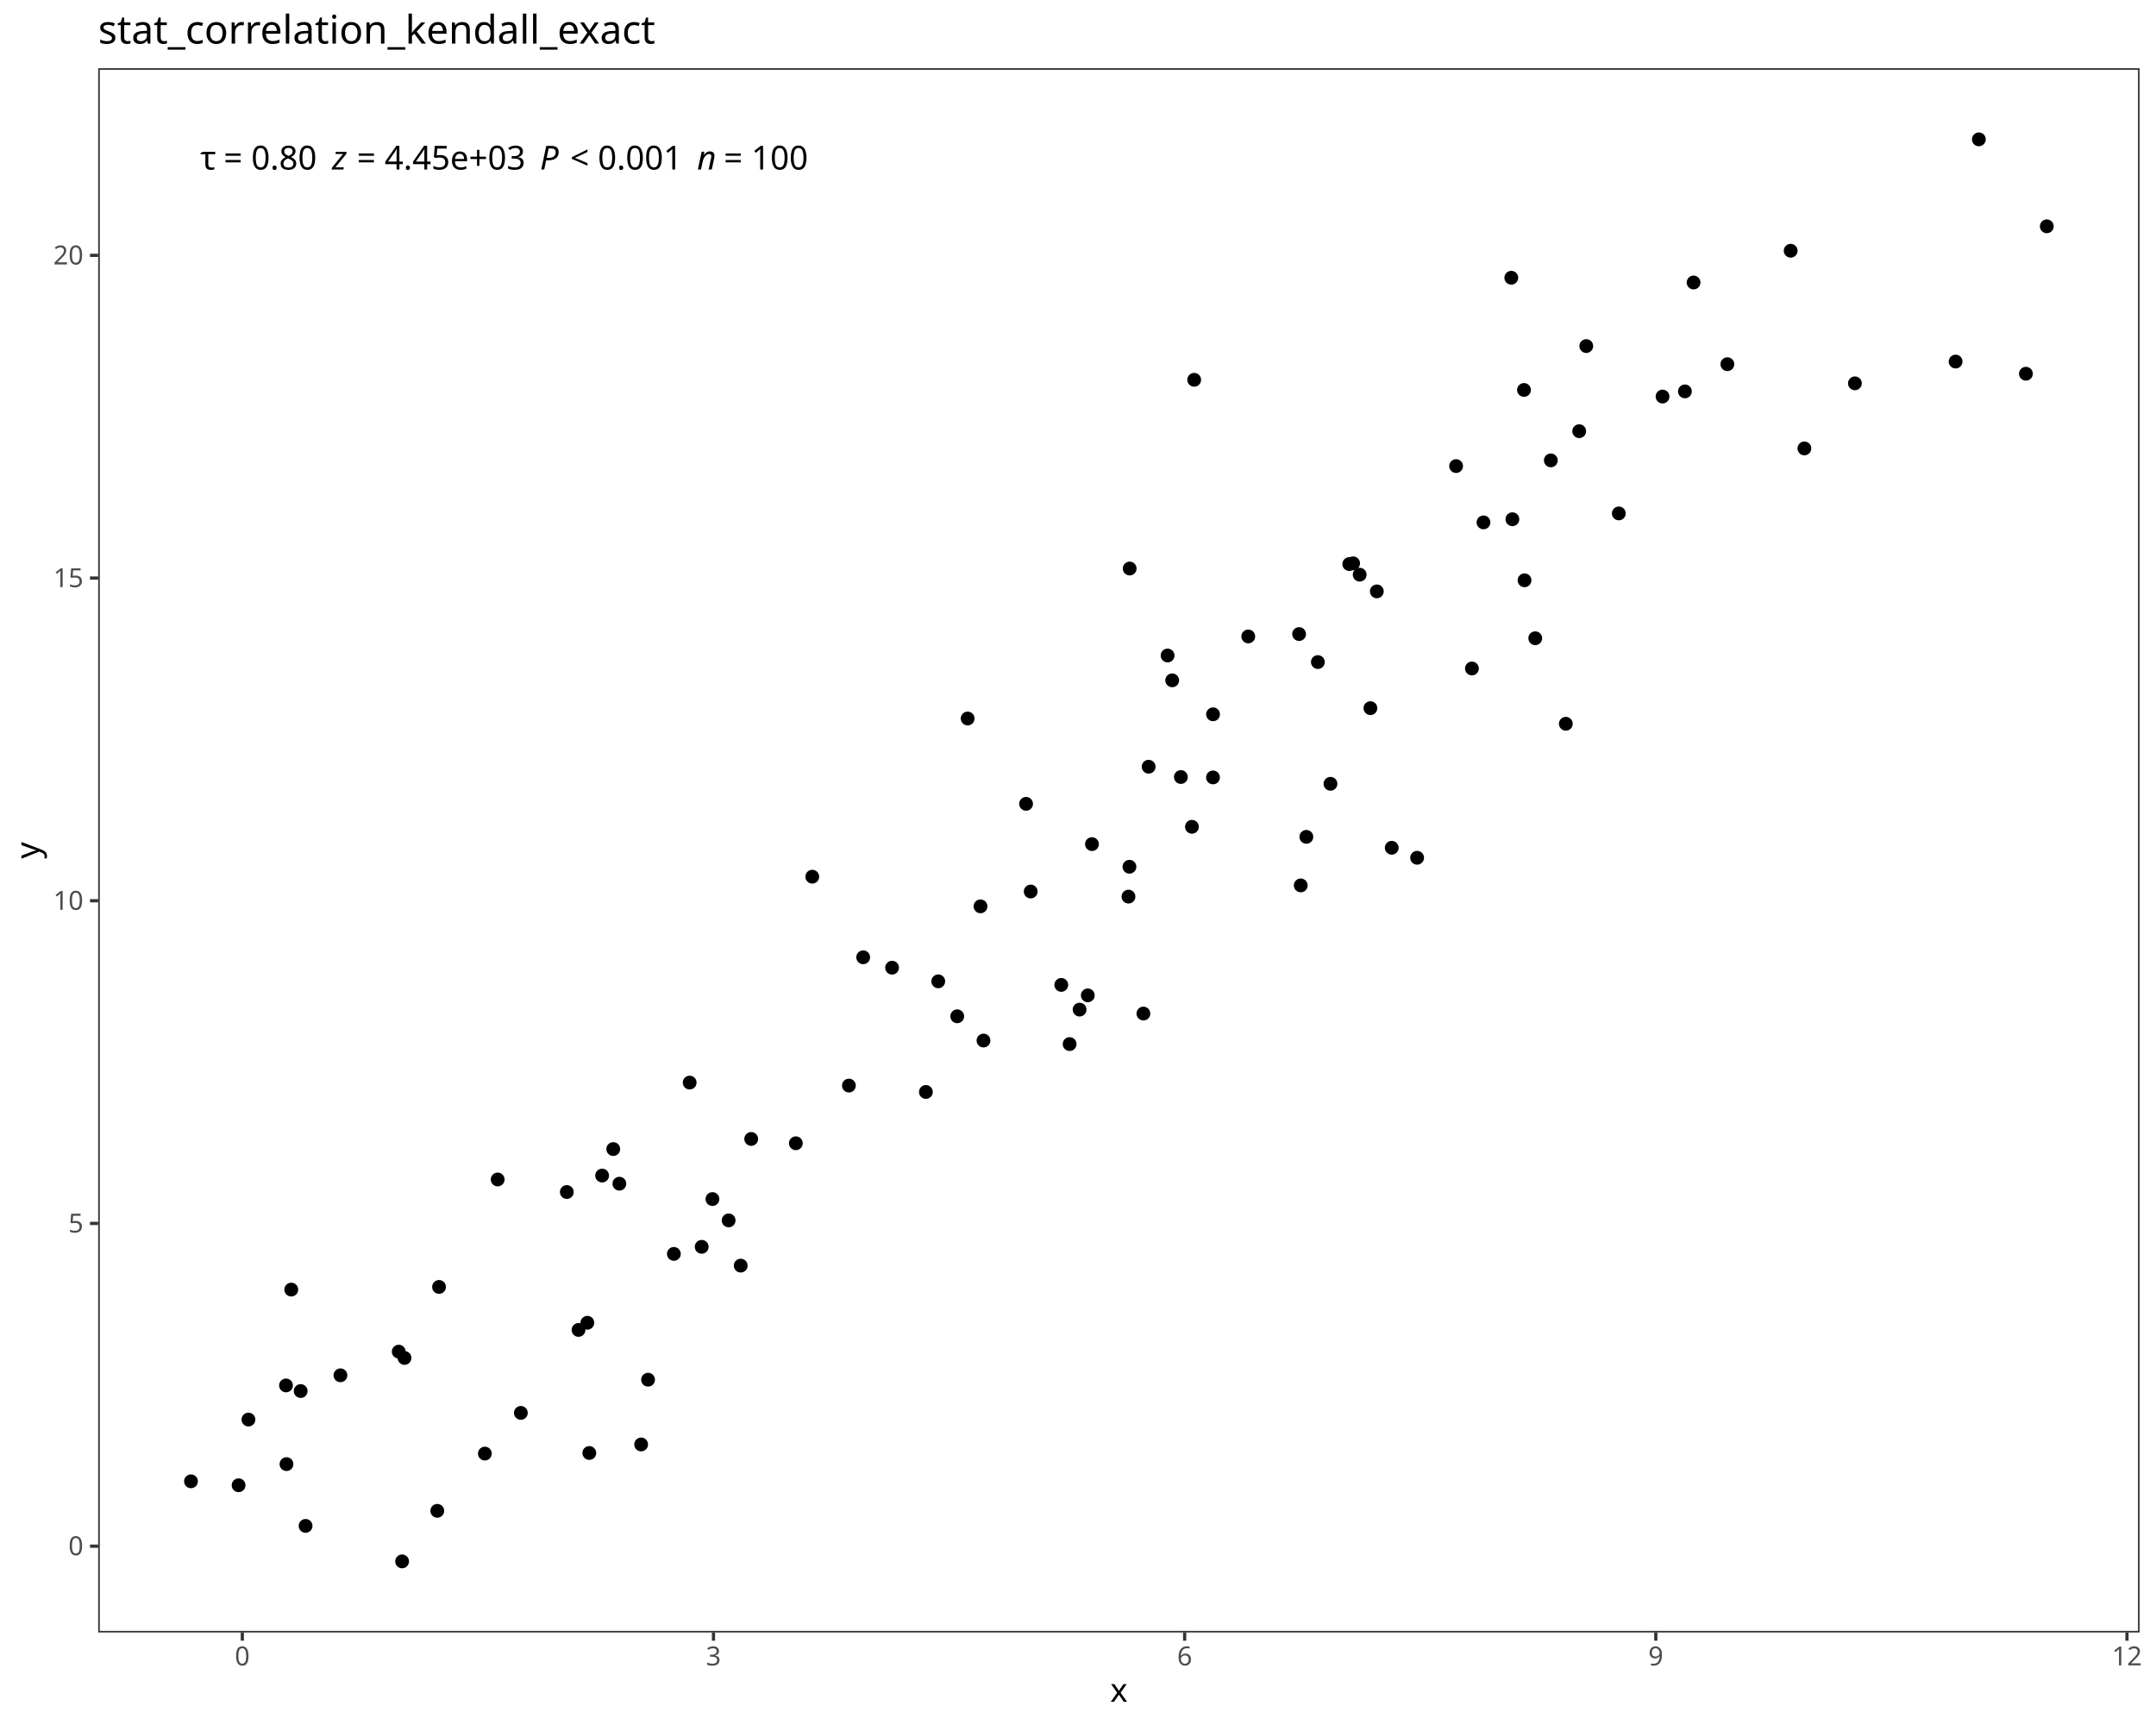
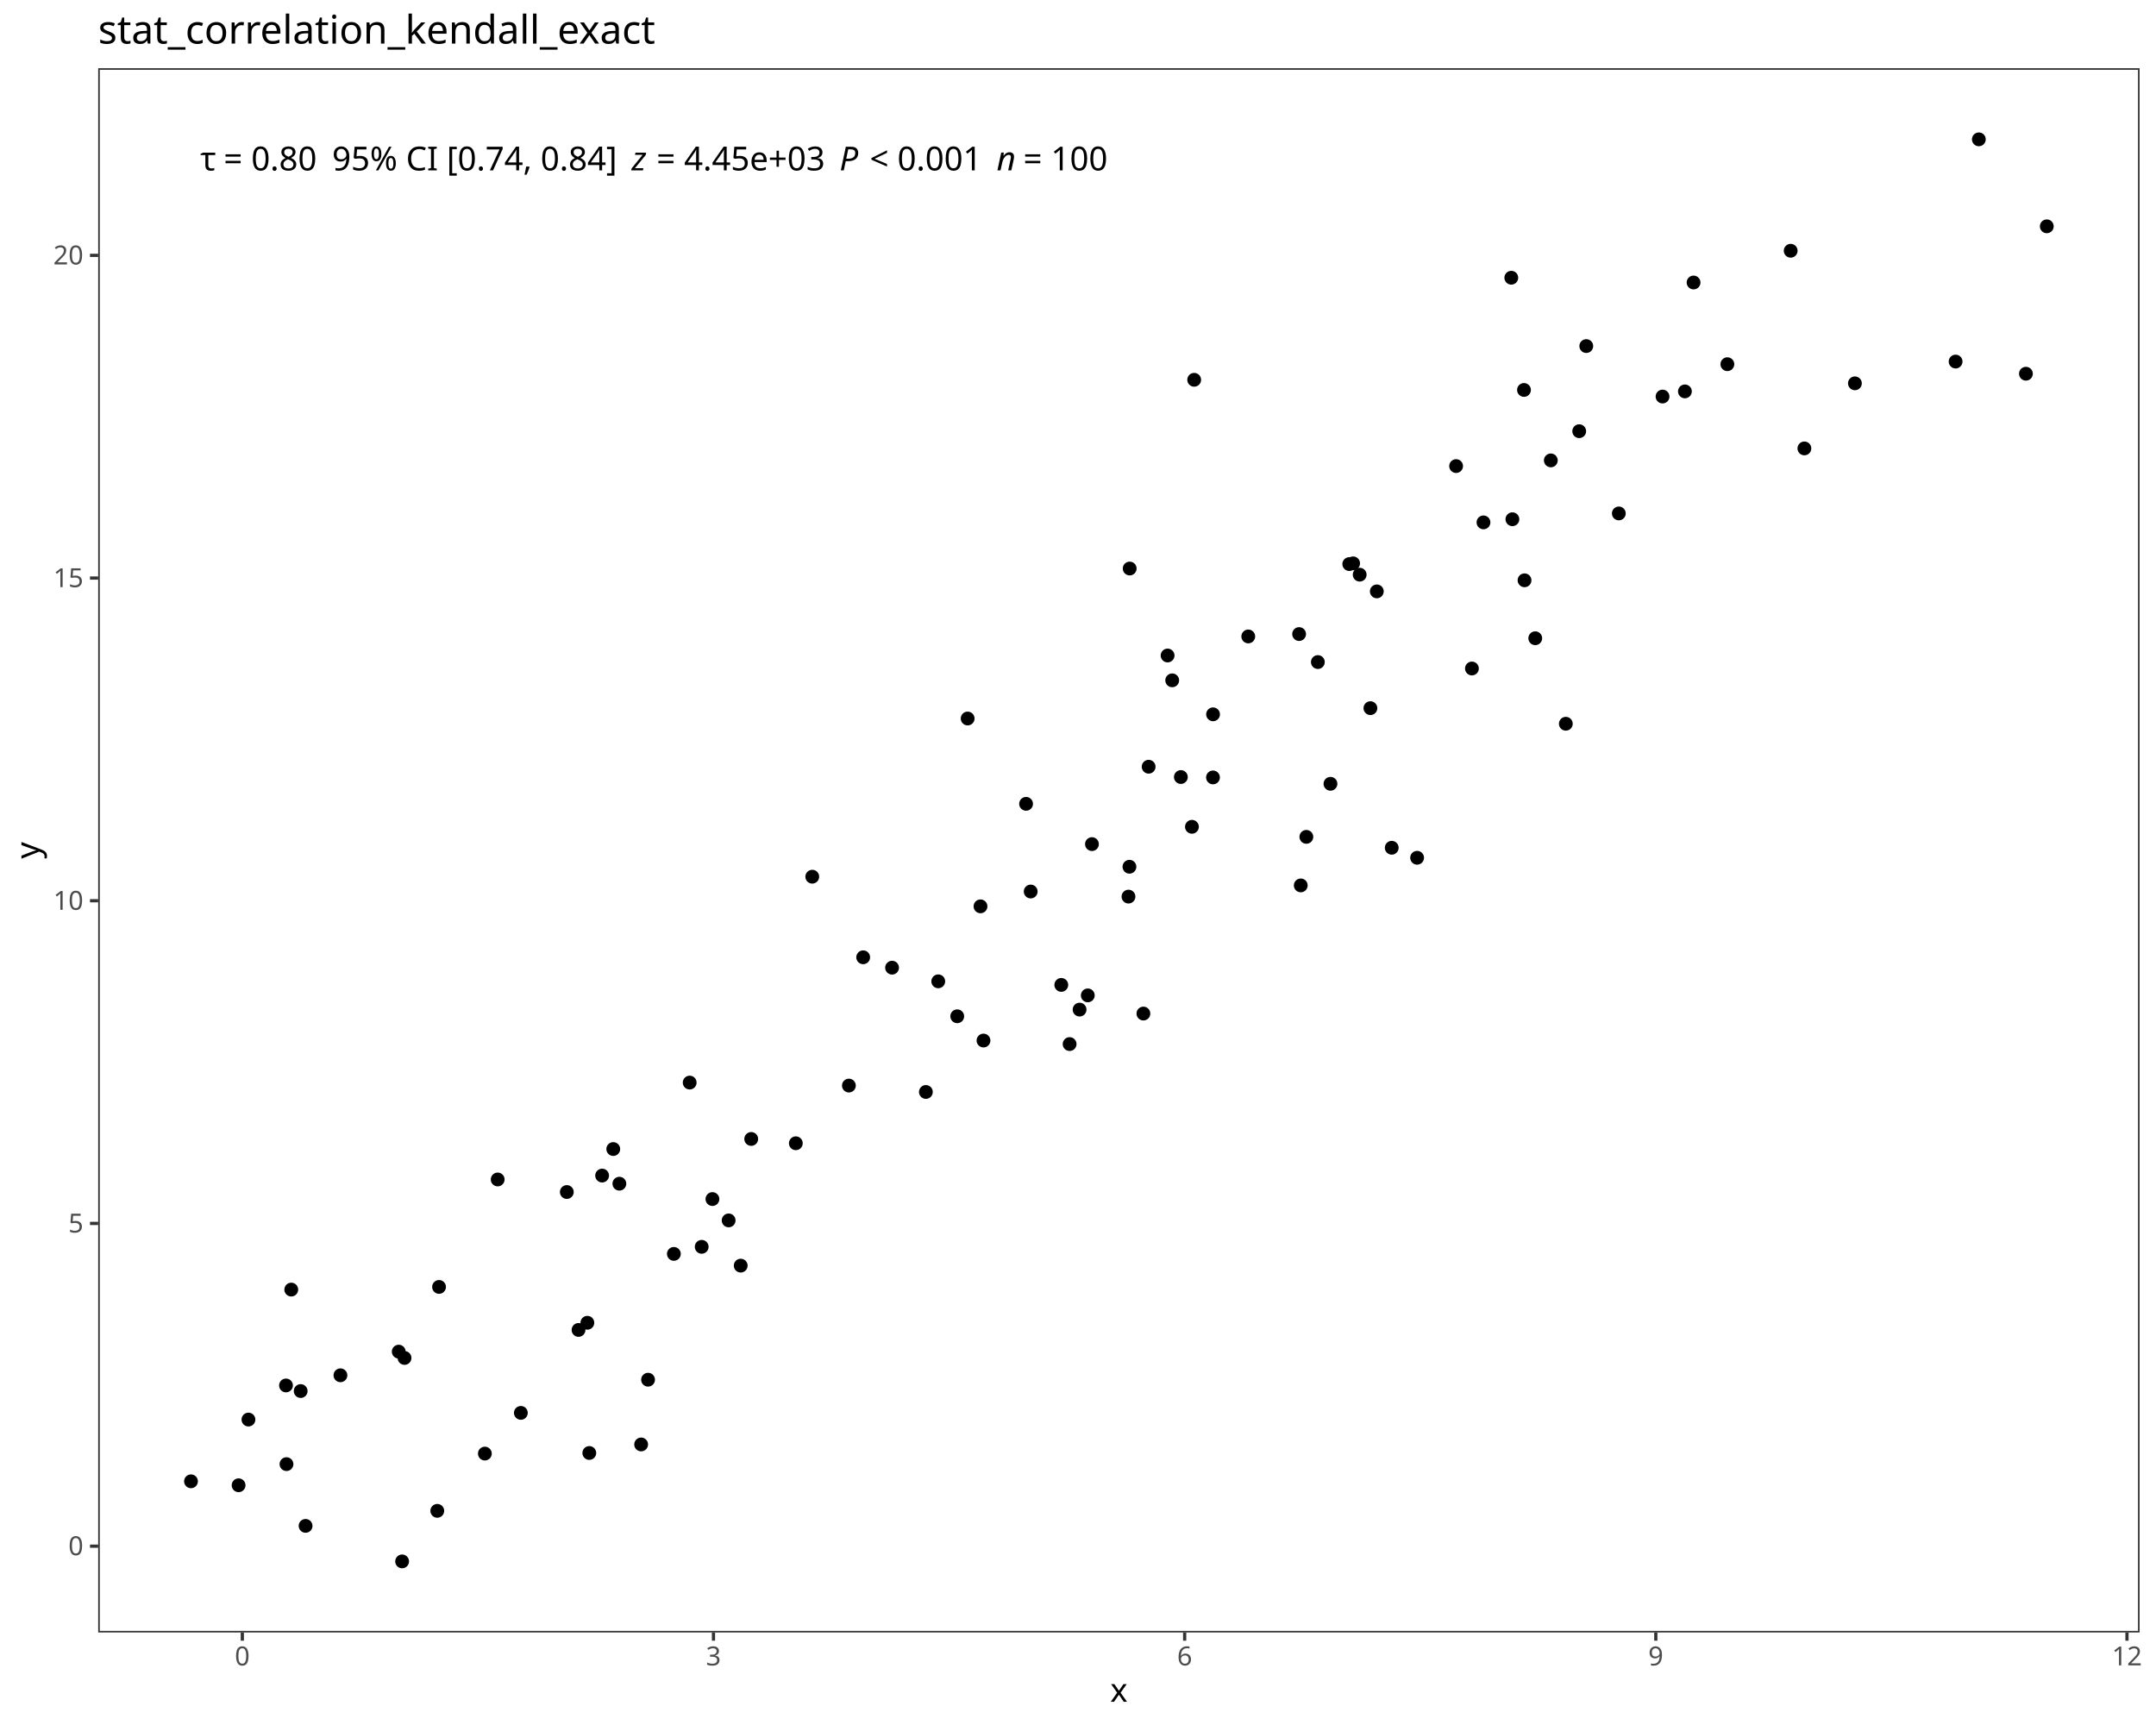
<svg xmlns="http://www.w3.org/2000/svg" class="svglite" data-engine-version="2.0" width="720.00pt" height="576.00pt" viewBox="0 0 720.00 576.00">
  <defs>
    <style type="text/css">
    .svglite line, .svglite polyline, .svglite polygon, .svglite path, .svglite rect, .svglite circle {
      fill: none;
      stroke: #000000;
      stroke-linecap: round;
      stroke-linejoin: round;
      stroke-miterlimit: 10.00;
    }
  </style>
  </defs>
  <rect width="100%" height="100%" style="stroke: none; fill: #FFFFFF;" />
  <defs>
    <clipPath id="cpMC4wMHw3MjAuMDB8MC4wMHw1NzYuMDA=">
      <rect x="0.00" y="0.00" width="720.00" height="576.00" />
    </clipPath>
  </defs>
  <g clip-path="url(#cpMC4wMHw3MjAuMDB8MC4wMHw1NzYuMDA=)">
    <rect x="0.00" y="0.00" width="720.00" height="576.00" style="stroke-width: 1.07; stroke: #FFFFFF; fill: #FFFFFF;" />
  </g>
  <defs>
    <clipPath id="cpMzIuNzl8NzE0LjUyfDIyLjc4fDU0NS4xMQ==">
      <rect x="32.79" y="22.78" width="681.73" height="522.33" />
    </clipPath>
  </defs>
  <g clip-path="url(#cpMzIuNzl8NzE0LjUyfDIyLjc4fDU0NS4xMQ==)">
    <rect x="32.79" y="22.78" width="681.73" height="522.33" style="stroke-width: 1.07; stroke: none; fill: #FFFFFF;" />
    <circle cx="63.78" cy="494.63" r="1.95" style="stroke-width: 0.71; fill: #000000;" />
    <circle cx="79.68" cy="495.95" r="1.95" style="stroke-width: 0.71; fill: #000000;" />
    <circle cx="134.29" cy="521.37" r="1.95" style="stroke-width: 0.71; fill: #000000;" />
    <circle cx="146.03" cy="504.49" r="1.95" style="stroke-width: 0.71; fill: #000000;" />
    <circle cx="100.41" cy="464.49" r="1.95" style="stroke-width: 0.71; fill: #000000;" />
    <circle cx="196.80" cy="485.17" r="1.95" style="stroke-width: 0.71; fill: #000000;" />
    <circle cx="102.05" cy="509.51" r="1.95" style="stroke-width: 0.71; fill: #000000;" />
    <circle cx="133.16" cy="451.33" r="1.95" style="stroke-width: 0.71; fill: #000000;" />
    <circle cx="193.20" cy="444.08" r="1.95" style="stroke-width: 0.71; fill: #000000;" />
    <circle cx="95.67" cy="488.89" r="1.95" style="stroke-width: 0.71; fill: #000000;" />
    <circle cx="135.09" cy="453.44" r="1.95" style="stroke-width: 0.71; fill: #000000;" />
    <circle cx="161.92" cy="485.37" r="1.95" style="stroke-width: 0.71; fill: #000000;" />
    <circle cx="82.97" cy="474.01" r="1.95" style="stroke-width: 0.71; fill: #000000;" />
    <circle cx="214.11" cy="482.32" r="1.95" style="stroke-width: 0.71; fill: #000000;" />
    <circle cx="95.51" cy="462.62" r="1.95" style="stroke-width: 0.71; fill: #000000;" />
    <circle cx="247.36" cy="422.61" r="1.95" style="stroke-width: 0.71; fill: #000000;" />
    <circle cx="173.94" cy="471.78" r="1.95" style="stroke-width: 0.71; fill: #000000;" />
    <circle cx="113.69" cy="459.23" r="1.95" style="stroke-width: 0.71; fill: #000000;" />
    <circle cx="97.27" cy="430.61" r="1.95" style="stroke-width: 0.71; fill: #000000;" />
    <circle cx="146.62" cy="429.72" r="1.95" style="stroke-width: 0.71; fill: #000000;" />
    <circle cx="216.42" cy="460.70" r="1.95" style="stroke-width: 0.71; fill: #000000;" />
    <circle cx="196.15" cy="441.69" r="1.95" style="stroke-width: 0.71; fill: #000000;" />
    <circle cx="201.08" cy="392.54" r="1.95" style="stroke-width: 0.71; fill: #000000;" />
    <circle cx="237.92" cy="400.38" r="1.95" style="stroke-width: 0.71; fill: #000000;" />
    <circle cx="206.84" cy="395.25" r="1.95" style="stroke-width: 0.71; fill: #000000;" />
    <circle cx="204.80" cy="383.68" r="1.95" style="stroke-width: 0.71; fill: #000000;" />
    <circle cx="225.04" cy="418.69" r="1.95" style="stroke-width: 0.71; fill: #000000;" />
    <circle cx="243.33" cy="407.51" r="1.95" style="stroke-width: 0.71; fill: #000000;" />
    <circle cx="189.29" cy="398.03" r="1.95" style="stroke-width: 0.71; fill: #000000;" />
    <circle cx="166.20" cy="393.84" r="1.95" style="stroke-width: 0.71; fill: #000000;" />
    <circle cx="250.87" cy="380.31" r="1.95" style="stroke-width: 0.71; fill: #000000;" />
    <circle cx="283.49" cy="362.49" r="1.95" style="stroke-width: 0.71; fill: #000000;" />
    <circle cx="313.33" cy="327.68" r="1.95" style="stroke-width: 0.71; fill: #000000;" />
    <circle cx="234.33" cy="416.33" r="1.95" style="stroke-width: 0.71; fill: #000000;" />
    <circle cx="309.20" cy="364.62" r="1.95" style="stroke-width: 0.71; fill: #000000;" />
    <circle cx="230.32" cy="361.49" r="1.95" style="stroke-width: 0.71; fill: #000000;" />
    <circle cx="265.77" cy="381.75" r="1.95" style="stroke-width: 0.71; fill: #000000;" />
    <circle cx="319.67" cy="339.35" r="1.95" style="stroke-width: 0.71; fill: #000000;" />
    <circle cx="297.91" cy="323.12" r="1.95" style="stroke-width: 0.71; fill: #000000;" />
    <circle cx="357.20" cy="348.63" r="1.95" style="stroke-width: 0.71; fill: #000000;" />
    <circle cx="288.26" cy="319.65" r="1.95" style="stroke-width: 0.71; fill: #000000;" />
    <circle cx="363.27" cy="332.37" r="1.95" style="stroke-width: 0.71; fill: #000000;" />
    <circle cx="328.44" cy="347.45" r="1.95" style="stroke-width: 0.71; fill: #000000;" />
    <circle cx="271.26" cy="292.74" r="1.95" style="stroke-width: 0.71; fill: #000000;" />
    <circle cx="354.42" cy="328.87" r="1.95" style="stroke-width: 0.71; fill: #000000;" />
    <circle cx="327.44" cy="302.64" r="1.95" style="stroke-width: 0.71; fill: #000000;" />
    <circle cx="381.84" cy="338.44" r="1.95" style="stroke-width: 0.71; fill: #000000;" />
    <circle cx="376.86" cy="299.39" r="1.95" style="stroke-width: 0.71; fill: #000000;" />
    <circle cx="342.66" cy="268.41" r="1.95" style="stroke-width: 0.71; fill: #000000;" />
    <circle cx="344.20" cy="297.69" r="1.95" style="stroke-width: 0.71; fill: #000000;" />
    <circle cx="360.53" cy="337.12" r="1.95" style="stroke-width: 0.71; fill: #000000;" />
    <circle cx="364.66" cy="281.86" r="1.95" style="stroke-width: 0.71; fill: #000000;" />
    <circle cx="436.26" cy="279.44" r="1.95" style="stroke-width: 0.71; fill: #000000;" />
    <circle cx="473.25" cy="286.42" r="1.95" style="stroke-width: 0.71; fill: #000000;" />
    <circle cx="377.18" cy="289.42" r="1.95" style="stroke-width: 0.71; fill: #000000;" />
    <circle cx="464.77" cy="283.08" r="1.95" style="stroke-width: 0.71; fill: #000000;" />
    <circle cx="434.39" cy="295.65" r="1.95" style="stroke-width: 0.71; fill: #000000;" />
    <circle cx="323.15" cy="239.92" r="1.95" style="stroke-width: 0.71; fill: #000000;" />
    <circle cx="444.31" cy="261.72" r="1.95" style="stroke-width: 0.71; fill: #000000;" />
    <circle cx="398.05" cy="276.08" r="1.95" style="stroke-width: 0.71; fill: #000000;" />
    <circle cx="394.35" cy="259.46" r="1.95" style="stroke-width: 0.71; fill: #000000;" />
    <circle cx="405.10" cy="238.52" r="1.95" style="stroke-width: 0.71; fill: #000000;" />
    <circle cx="383.59" cy="256.02" r="1.95" style="stroke-width: 0.71; fill: #000000;" />
    <circle cx="459.79" cy="197.47" r="1.95" style="stroke-width: 0.71; fill: #000000;" />
    <circle cx="416.86" cy="212.52" r="1.95" style="stroke-width: 0.71; fill: #000000;" />
    <circle cx="405.08" cy="259.59" r="1.95" style="stroke-width: 0.71; fill: #000000;" />
    <circle cx="391.46" cy="227.17" r="1.95" style="stroke-width: 0.71; fill: #000000;" />
    <circle cx="440.10" cy="221.07" r="1.95" style="stroke-width: 0.71; fill: #000000;" />
    <circle cx="454.07" cy="191.89" r="1.95" style="stroke-width: 0.71; fill: #000000;" />
    <circle cx="457.65" cy="236.46" r="1.95" style="stroke-width: 0.71; fill: #000000;" />
    <circle cx="491.55" cy="223.22" r="1.95" style="stroke-width: 0.71; fill: #000000;" />
    <circle cx="389.92" cy="218.88" r="1.95" style="stroke-width: 0.71; fill: #000000;" />
    <circle cx="433.84" cy="211.72" r="1.95" style="stroke-width: 0.71; fill: #000000;" />
    <circle cx="509.12" cy="193.77" r="1.95" style="stroke-width: 0.71; fill: #000000;" />
    <circle cx="522.91" cy="241.67" r="1.95" style="stroke-width: 0.71; fill: #000000;" />
    <circle cx="450.59" cy="188.35" r="1.95" style="stroke-width: 0.71; fill: #000000;" />
    <circle cx="495.41" cy="174.43" r="1.95" style="stroke-width: 0.71; fill: #000000;" />
    <circle cx="512.70" cy="213.12" r="1.95" style="stroke-width: 0.71; fill: #000000;" />
    <circle cx="505.07" cy="173.38" r="1.95" style="stroke-width: 0.71; fill: #000000;" />
    <circle cx="451.88" cy="188.11" r="1.95" style="stroke-width: 0.71; fill: #000000;" />
    <circle cx="377.26" cy="189.84" r="1.95" style="stroke-width: 0.71; fill: #000000;" />
    <circle cx="540.61" cy="171.44" r="1.95" style="stroke-width: 0.71; fill: #000000;" />
    <circle cx="517.90" cy="153.73" r="1.95" style="stroke-width: 0.71; fill: #000000;" />
    <circle cx="619.45" cy="128.00" r="1.95" style="stroke-width: 0.71; fill: #000000;" />
    <circle cx="398.80" cy="126.82" r="1.95" style="stroke-width: 0.71; fill: #000000;" />
    <circle cx="562.68" cy="130.69" r="1.95" style="stroke-width: 0.71; fill: #000000;" />
    <circle cx="602.58" cy="149.73" r="1.95" style="stroke-width: 0.71; fill: #000000;" />
    <circle cx="486.27" cy="155.63" r="1.95" style="stroke-width: 0.71; fill: #000000;" />
    <circle cx="529.74" cy="115.56" r="1.95" style="stroke-width: 0.71; fill: #000000;" />
    <circle cx="555.21" cy="132.41" r="1.95" style="stroke-width: 0.71; fill: #000000;" />
    <circle cx="527.38" cy="143.98" r="1.95" style="stroke-width: 0.71; fill: #000000;" />
    <circle cx="508.94" cy="130.21" r="1.95" style="stroke-width: 0.71; fill: #000000;" />
    <circle cx="576.86" cy="121.61" r="1.95" style="stroke-width: 0.71; fill: #000000;" />
    <circle cx="565.57" cy="94.33" r="1.95" style="stroke-width: 0.71; fill: #000000;" />
    <circle cx="676.56" cy="124.79" r="1.95" style="stroke-width: 0.71; fill: #000000;" />
    <circle cx="653.08" cy="120.73" r="1.95" style="stroke-width: 0.71; fill: #000000;" />
    <circle cx="504.70" cy="92.74" r="1.95" style="stroke-width: 0.71; fill: #000000;" />
    <circle cx="683.53" cy="75.57" r="1.95" style="stroke-width: 0.71; fill: #000000;" />
    <circle cx="598.00" cy="83.73" r="1.95" style="stroke-width: 0.71; fill: #000000;" />
    <circle cx="660.84" cy="46.53" r="1.95" style="stroke-width: 0.71; fill: #000000;" />
-     <text x="66.88" y="56.61" style="font-size: 11.04px; font-family: sans;" textLength="5.05px" lengthAdjust="spacingAndGlyphs">τ</text>
-     <text x="71.93" y="56.61" style="font-size: 11.04px; font-family: sans;" textLength="2.76px" lengthAdjust="spacingAndGlyphs"> </text>
-     <text x="74.69" y="56.61" style="font-size: 11.04px; font-family: sans;" textLength="6.45px" lengthAdjust="spacingAndGlyphs">=</text>
-     <text x="81.14" y="56.61" style="font-size: 11.04px; font-family: sans;" textLength="2.76px" lengthAdjust="spacingAndGlyphs"> </text>
-     <text x="83.90" y="56.61" style="font-size: 11.04px; font-family: sans;" textLength="21.49px" lengthAdjust="spacingAndGlyphs">0.80</text>
-     <text x="105.39" y="56.61" style="font-size: 11.04px; font-family: sans;" textLength="2.76px" lengthAdjust="spacingAndGlyphs"> </text>
-     <text x="108.15" y="56.61" style="font-size: 11.04px; font-family: sans;" textLength="2.76px" lengthAdjust="spacingAndGlyphs"> </text>
-     <text x="110.91" y="56.61" style="font-size: 11.04px; font-style: italic; font-family: sans;" textLength="5.52px" lengthAdjust="spacingAndGlyphs">z</text>
-     <text x="116.44" y="56.61" style="font-size: 11.04px; font-family: sans;" textLength="2.76px" lengthAdjust="spacingAndGlyphs"> </text>
-     <text x="119.20" y="56.61" style="font-size: 11.04px; font-family: sans;" textLength="6.45px" lengthAdjust="spacingAndGlyphs">=</text>
-     <text x="125.65" y="56.61" style="font-size: 11.04px; font-family: sans;" textLength="2.76px" lengthAdjust="spacingAndGlyphs"> </text>
-     <text x="128.42" y="56.61" style="font-size: 11.04px; font-family: sans;" textLength="46.36px" lengthAdjust="spacingAndGlyphs">4.45e+03</text>
-     <text x="174.78" y="56.61" style="font-size: 11.04px; font-family: sans;" textLength="2.76px" lengthAdjust="spacingAndGlyphs"> </text>
-     <text x="177.54" y="56.61" style="font-size: 11.04px; font-family: sans;" textLength="2.76px" lengthAdjust="spacingAndGlyphs"> </text>
-     <text x="180.30" y="56.61" style="font-size: 11.04px; font-style: italic; font-family: sans;" textLength="7.37px" lengthAdjust="spacingAndGlyphs">P</text>
-     <text x="187.66" y="56.61" style="font-size: 11.04px; font-family: sans;" textLength="2.76px" lengthAdjust="spacingAndGlyphs"> </text>
-     <text x="190.43" y="56.61" style="font-size: 11.04px; font-family: sans;" textLength="6.45px" lengthAdjust="spacingAndGlyphs">&lt;</text>
-     <text x="196.88" y="56.61" style="font-size: 11.04px; font-family: sans;" textLength="2.76px" lengthAdjust="spacingAndGlyphs"> </text>
-     <text x="199.64" y="56.61" style="font-size: 11.04px; font-family: sans;" textLength="27.63px" lengthAdjust="spacingAndGlyphs">0.001</text>
-     <text x="227.27" y="56.61" style="font-size: 11.04px; font-family: sans;" textLength="2.76px" lengthAdjust="spacingAndGlyphs"> </text>
-     <text x="230.03" y="56.61" style="font-size: 11.04px; font-family: sans;" textLength="2.76px" lengthAdjust="spacingAndGlyphs"> </text>
-     <text x="232.79" y="56.61" style="font-size: 11.04px; font-style: italic; font-family: sans;" textLength="6.14px" lengthAdjust="spacingAndGlyphs">n</text>
-     <text x="238.93" y="56.61" style="font-size: 11.04px; font-family: sans;" textLength="2.76px" lengthAdjust="spacingAndGlyphs"> </text>
-     <text x="241.70" y="56.61" style="font-size: 11.04px; font-family: sans;" textLength="6.45px" lengthAdjust="spacingAndGlyphs">=</text>
-     <text x="248.15" y="56.61" style="font-size: 11.04px; font-family: sans;" textLength="2.76px" lengthAdjust="spacingAndGlyphs"> </text>
-     <text x="250.91" y="56.61" style="font-size: 11.04px; font-family: sans;" textLength="18.42px" lengthAdjust="spacingAndGlyphs">100</text>
+     <text x="66.88" y="56.90" style="font-size: 11.04px; font-family: sans;" textLength="5.05px" lengthAdjust="spacingAndGlyphs">τ</text>
+     <text x="71.93" y="56.90" style="font-size: 11.04px; font-family: sans;" textLength="2.76px" lengthAdjust="spacingAndGlyphs"> </text>
+     <text x="74.69" y="56.90" style="font-size: 11.04px; font-family: sans;" textLength="6.45px" lengthAdjust="spacingAndGlyphs">=</text>
+     <text x="81.14" y="56.90" style="font-size: 11.04px; font-family: sans;" textLength="2.76px" lengthAdjust="spacingAndGlyphs"> </text>
+     <text x="83.90" y="56.90" style="font-size: 11.04px; font-family: sans;" textLength="21.49px" lengthAdjust="spacingAndGlyphs">0.80</text>
+     <text x="105.39" y="56.90" style="font-size: 11.04px; font-family: sans;" textLength="2.76px" lengthAdjust="spacingAndGlyphs"> </text>
+     <text x="108.15" y="56.90" style="font-size: 11.04px; font-family: sans;" textLength="2.76px" lengthAdjust="spacingAndGlyphs"> </text>
+     <text x="110.91" y="56.90" style="font-size: 11.04px; font-family: sans;" textLength="94.52px" lengthAdjust="spacingAndGlyphs">95% CI [0.74, 0.84]</text>
+     <text x="205.43" y="56.90" style="font-size: 11.04px; font-family: sans;" textLength="2.76px" lengthAdjust="spacingAndGlyphs"> </text>
+     <text x="208.19" y="56.90" style="font-size: 11.04px; font-family: sans;" textLength="2.76px" lengthAdjust="spacingAndGlyphs"> </text>
+     <text x="210.95" y="56.90" style="font-size: 11.04px; font-style: italic; font-family: sans;" textLength="5.52px" lengthAdjust="spacingAndGlyphs">z</text>
+     <text x="216.48" y="56.90" style="font-size: 11.04px; font-family: sans;" textLength="2.76px" lengthAdjust="spacingAndGlyphs"> </text>
+     <text x="219.24" y="56.90" style="font-size: 11.04px; font-family: sans;" textLength="6.45px" lengthAdjust="spacingAndGlyphs">=</text>
+     <text x="225.69" y="56.90" style="font-size: 11.04px; font-family: sans;" textLength="2.76px" lengthAdjust="spacingAndGlyphs"> </text>
+     <text x="228.45" y="56.90" style="font-size: 11.04px; font-family: sans;" textLength="46.36px" lengthAdjust="spacingAndGlyphs">4.45e+03</text>
+     <text x="274.81" y="56.90" style="font-size: 11.04px; font-family: sans;" textLength="2.76px" lengthAdjust="spacingAndGlyphs"> </text>
+     <text x="277.58" y="56.90" style="font-size: 11.04px; font-family: sans;" textLength="2.76px" lengthAdjust="spacingAndGlyphs"> </text>
+     <text x="280.34" y="56.90" style="font-size: 11.04px; font-style: italic; font-family: sans;" textLength="7.37px" lengthAdjust="spacingAndGlyphs">P</text>
+     <text x="287.70" y="56.90" style="font-size: 11.04px; font-family: sans;" textLength="2.76px" lengthAdjust="spacingAndGlyphs"> </text>
+     <text x="290.47" y="56.90" style="font-size: 11.04px; font-family: sans;" textLength="6.45px" lengthAdjust="spacingAndGlyphs">&lt;</text>
+     <text x="296.92" y="56.90" style="font-size: 11.04px; font-family: sans;" textLength="2.76px" lengthAdjust="spacingAndGlyphs"> </text>
+     <text x="299.68" y="56.90" style="font-size: 11.04px; font-family: sans;" textLength="27.63px" lengthAdjust="spacingAndGlyphs">0.001</text>
+     <text x="327.31" y="56.90" style="font-size: 11.04px; font-family: sans;" textLength="2.76px" lengthAdjust="spacingAndGlyphs"> </text>
+     <text x="330.07" y="56.90" style="font-size: 11.04px; font-family: sans;" textLength="2.76px" lengthAdjust="spacingAndGlyphs"> </text>
+     <text x="332.83" y="56.90" style="font-size: 11.04px; font-style: italic; font-family: sans;" textLength="6.14px" lengthAdjust="spacingAndGlyphs">n</text>
+     <text x="338.97" y="56.90" style="font-size: 11.04px; font-family: sans;" textLength="2.76px" lengthAdjust="spacingAndGlyphs"> </text>
+     <text x="341.73" y="56.90" style="font-size: 11.04px; font-family: sans;" textLength="6.45px" lengthAdjust="spacingAndGlyphs">=</text>
+     <text x="348.19" y="56.90" style="font-size: 11.04px; font-family: sans;" textLength="2.76px" lengthAdjust="spacingAndGlyphs"> </text>
+     <text x="350.95" y="56.90" style="font-size: 11.04px; font-family: sans;" textLength="18.42px" lengthAdjust="spacingAndGlyphs">100</text>
    <rect x="32.79" y="22.78" width="681.73" height="522.33" style="stroke-width: 1.07; stroke: #333333;" />
  </g>
  <g clip-path="url(#cpMC4wMHw3MjAuMDB8MC4wMHw1NzYuMDA=)">
    <text x="27.86" y="519.30" text-anchor="end" style="font-size: 8.80px; fill: #4D4D4D; font-family: sans;" textLength="4.89px" lengthAdjust="spacingAndGlyphs">0</text>
    <text x="27.86" y="411.55" text-anchor="end" style="font-size: 8.80px; fill: #4D4D4D; font-family: sans;" textLength="4.89px" lengthAdjust="spacingAndGlyphs">5</text>
    <text x="27.86" y="303.80" text-anchor="end" style="font-size: 8.80px; fill: #4D4D4D; font-family: sans;" textLength="9.79px" lengthAdjust="spacingAndGlyphs">10</text>
    <text x="27.86" y="196.05" text-anchor="end" style="font-size: 8.80px; fill: #4D4D4D; font-family: sans;" textLength="9.79px" lengthAdjust="spacingAndGlyphs">15</text>
    <text x="27.86" y="88.30" text-anchor="end" style="font-size: 8.80px; fill: #4D4D4D; font-family: sans;" textLength="9.79px" lengthAdjust="spacingAndGlyphs">20</text>
    <polyline points="30.05,516.28 32.79,516.28 " style="stroke-width: 1.07; stroke: #333333; stroke-linecap: butt;" />
    <polyline points="30.05,408.52 32.79,408.52 " style="stroke-width: 1.07; stroke: #333333; stroke-linecap: butt;" />
    <polyline points="30.05,300.77 32.79,300.77 " style="stroke-width: 1.07; stroke: #333333; stroke-linecap: butt;" />
    <polyline points="30.05,193.02 32.79,193.02 " style="stroke-width: 1.07; stroke: #333333; stroke-linecap: butt;" />
    <polyline points="30.05,85.27 32.79,85.27 " style="stroke-width: 1.07; stroke: #333333; stroke-linecap: butt;" />
    <polyline points="80.92,547.85 80.92,545.11 " style="stroke-width: 1.07; stroke: #333333; stroke-linecap: butt;" />
    <polyline points="238.27,547.85 238.27,545.11 " style="stroke-width: 1.07; stroke: #333333; stroke-linecap: butt;" />
    <polyline points="395.62,547.85 395.62,545.11 " style="stroke-width: 1.07; stroke: #333333; stroke-linecap: butt;" />
    <polyline points="552.96,547.85 552.96,545.11 " style="stroke-width: 1.07; stroke: #333333; stroke-linecap: butt;" />
    <polyline points="710.31,547.85 710.31,545.11 " style="stroke-width: 1.07; stroke: #333333; stroke-linecap: butt;" />
    <text x="80.92" y="556.10" text-anchor="middle" style="font-size: 8.80px; fill: #4D4D4D; font-family: sans;" textLength="4.89px" lengthAdjust="spacingAndGlyphs">0</text>
    <text x="238.27" y="556.10" text-anchor="middle" style="font-size: 8.80px; fill: #4D4D4D; font-family: sans;" textLength="4.89px" lengthAdjust="spacingAndGlyphs">3</text>
    <text x="395.62" y="556.10" text-anchor="middle" style="font-size: 8.80px; fill: #4D4D4D; font-family: sans;" textLength="4.89px" lengthAdjust="spacingAndGlyphs">6</text>
    <text x="552.96" y="556.10" text-anchor="middle" style="font-size: 8.80px; fill: #4D4D4D; font-family: sans;" textLength="4.89px" lengthAdjust="spacingAndGlyphs">9</text>
    <text x="710.31" y="556.10" text-anchor="middle" style="font-size: 8.80px; fill: #4D4D4D; font-family: sans;" textLength="9.79px" lengthAdjust="spacingAndGlyphs">12</text>
    <text x="373.66" y="568.24" text-anchor="middle" style="font-size: 11.00px; font-family: sans;" textLength="5.50px" lengthAdjust="spacingAndGlyphs">x</text>
    <text transform="translate(13.05,283.95) rotate(-90)" text-anchor="middle" style="font-size: 11.00px; font-family: sans;" textLength="5.50px" lengthAdjust="spacingAndGlyphs">y</text>
    <text x="32.79" y="14.56" style="font-size: 13.20px; font-family: sans;" textLength="178.33px" lengthAdjust="spacingAndGlyphs">stat_correlation_kendall_exact</text>
  </g>
</svg>
